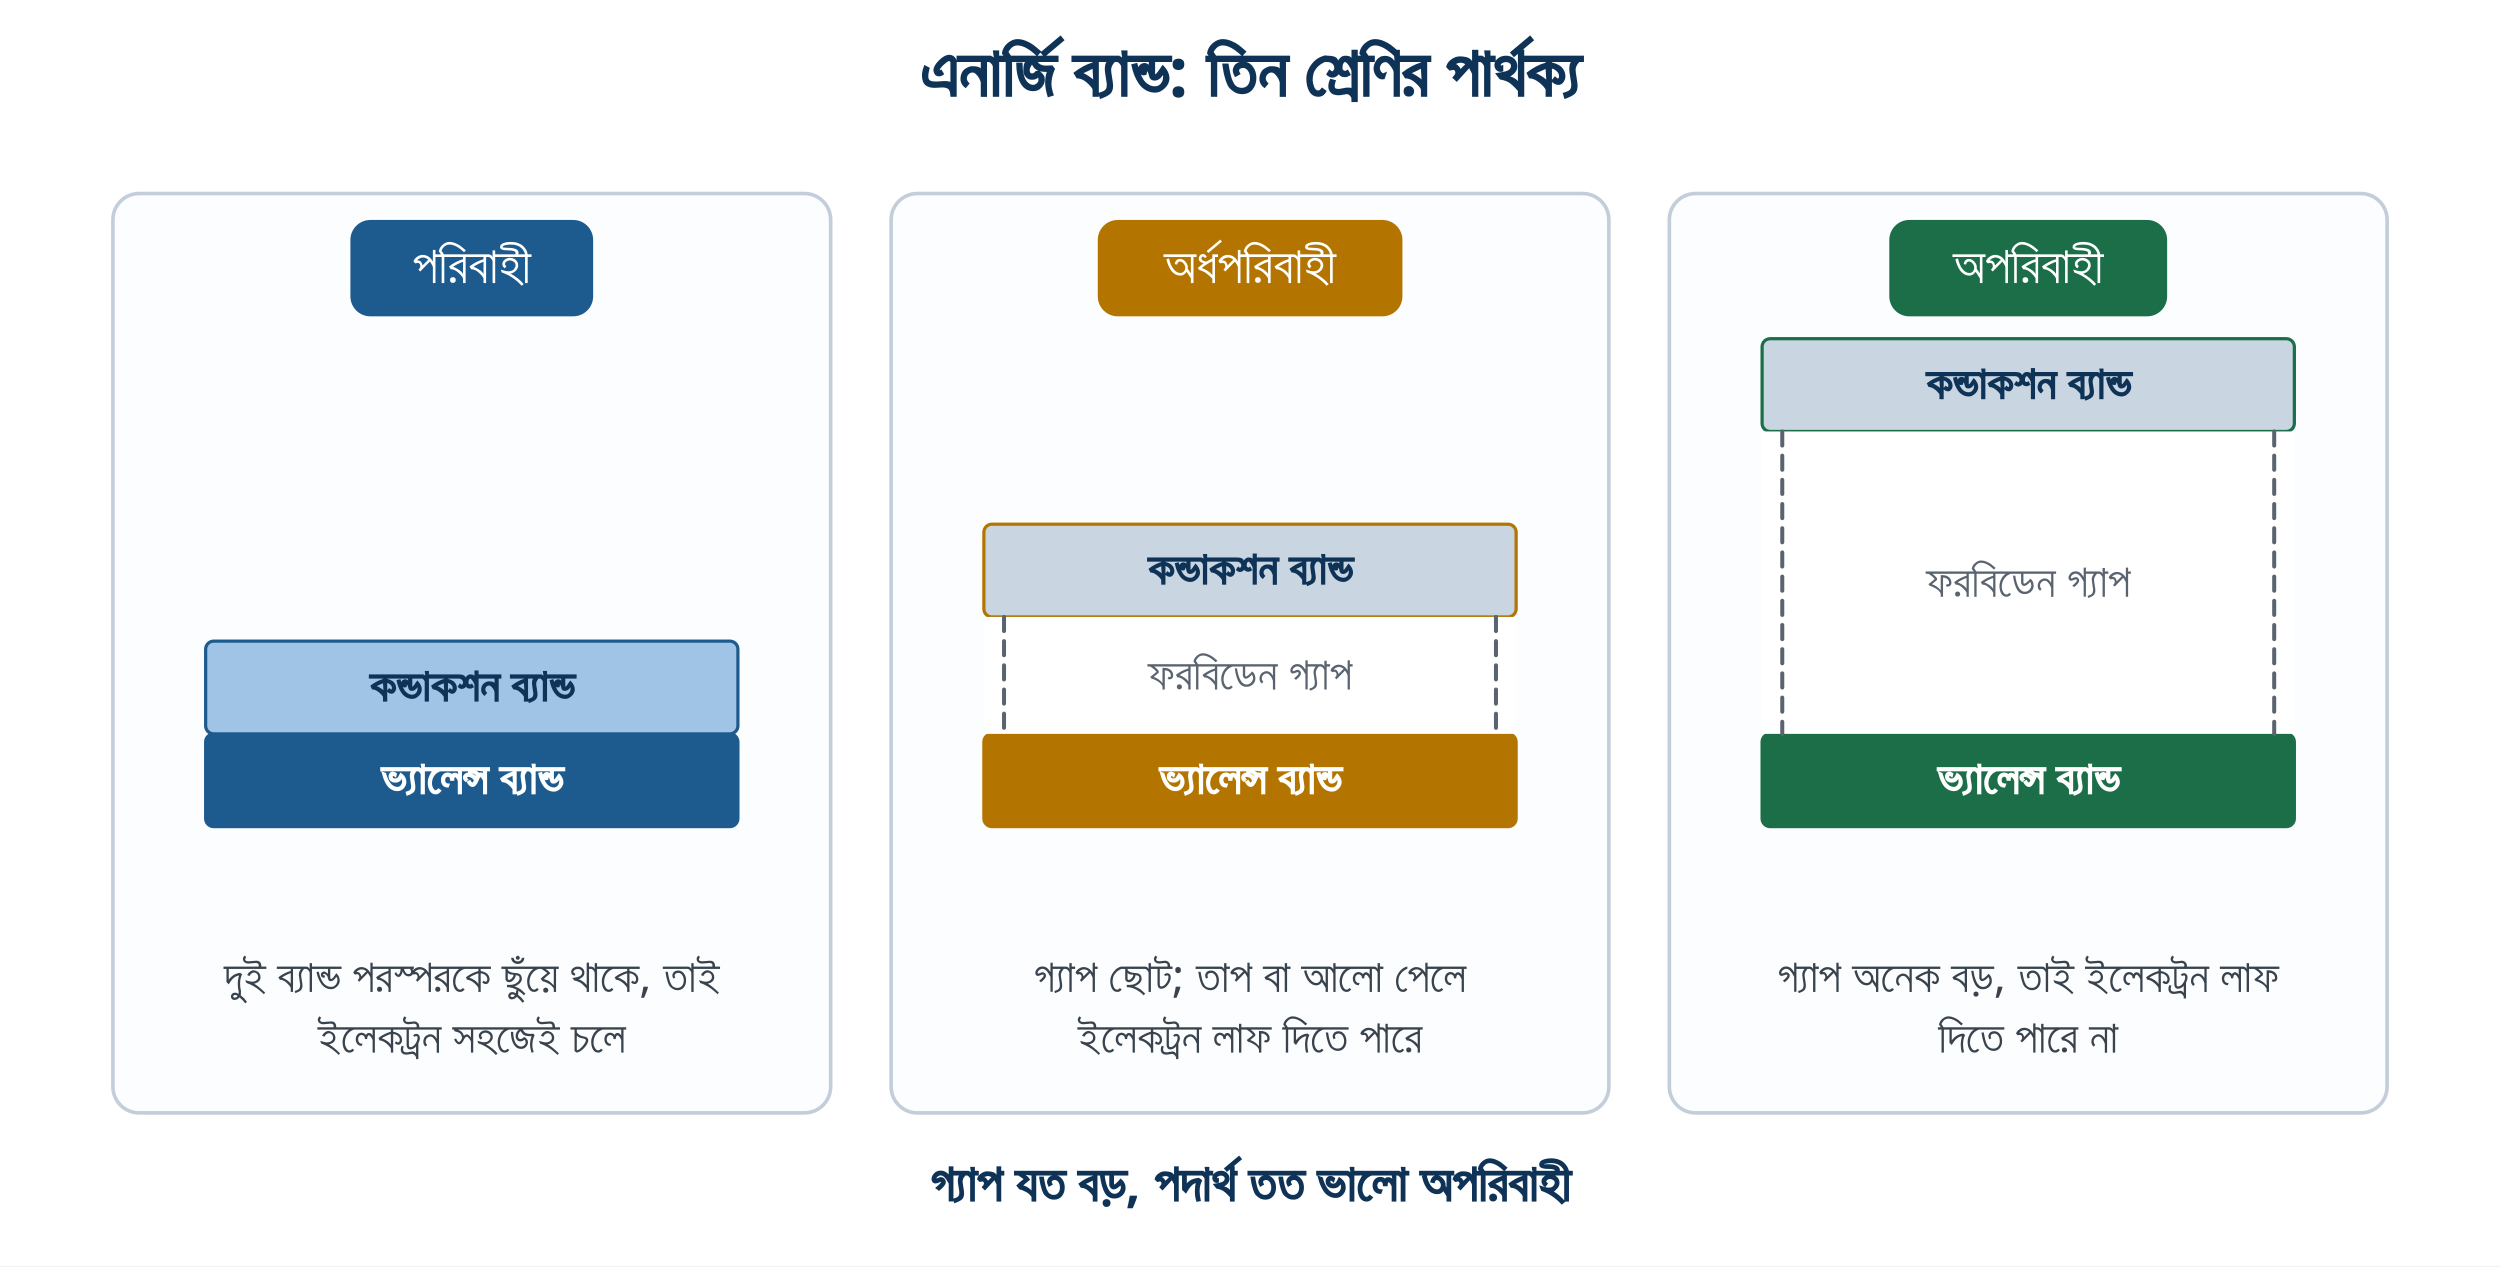
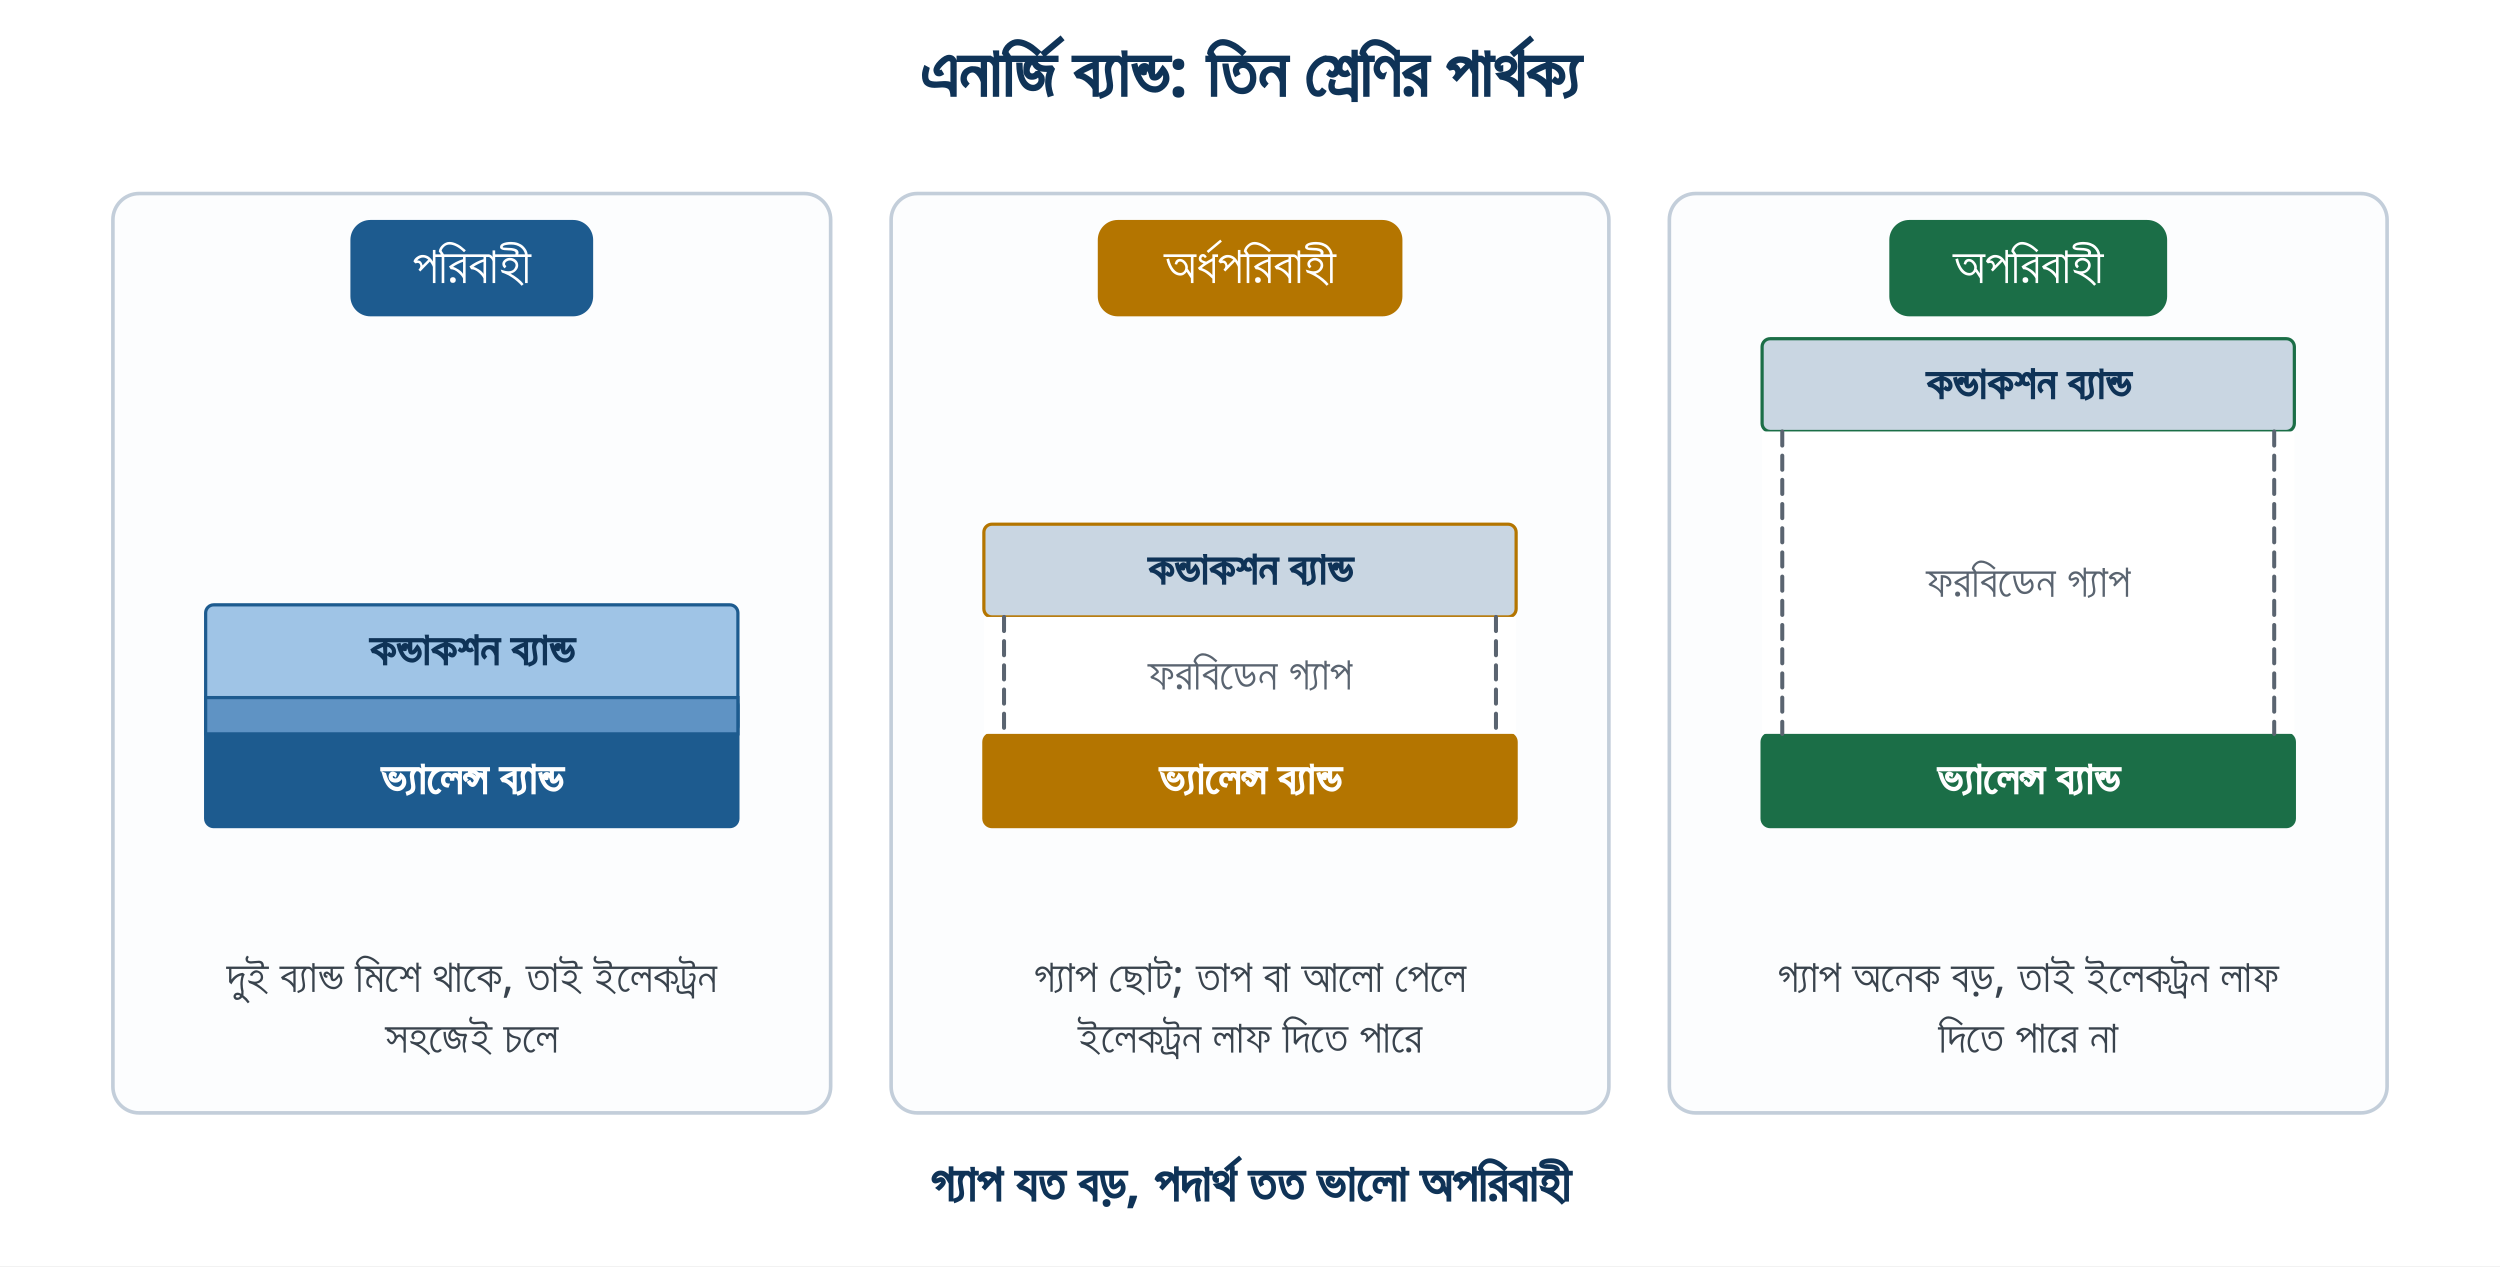
<svg xmlns="http://www.w3.org/2000/svg" width="1240" height="628" viewBox="0 0 1240 628">
  <rect width="1240" height="628" fill="#FFFFFF" />
  <text x="620.0" y="48.0" font-family="Kalpurush" font-size="34" font-weight="700" fill="#0F3357" text-anchor="middle">এনার্জি ব্যান্ড: তিন শ্রেণির পার্থক্য</text>
  <rect x="56.0" y="96.0" width="356.0" height="456.0" rx="13" fill="#FCFDFE" stroke="#C3CEDA" stroke-width="1.8" />
  <rect x="174.7" y="110.0" width="118.6" height="46.0" rx="9" fill="#1D5B8F" stroke="#1D5B8F" stroke-width="1.8" />
  <text x="234.0" y="140.4" font-family="Kalpurush" font-size="25.5" font-weight="600" fill="#FFFFFF" text-anchor="middle">পরিবাহী</text>
-   <rect x="102.0" y="364.0" width="264.0" height="46.0" rx="4" fill="#1D5B8F" stroke="#1D5B8F" stroke-width="1.6" />
+   <rect x="102.0" y="346.0" width="264.0" height="64.0" rx="4" fill="#1D5B8F" stroke="#1D5B8F" stroke-width="1.6" />
  <text x="234.0" y="394.0" font-family="Kalpurush" font-size="22.5" font-weight="700" fill="#FFFFFF" text-anchor="middle">ভ্যালেন্স ব্যান্ড</text>
-   <rect x="102.0" y="318.0" width="264.0" height="46.0" rx="4" fill="#9FC4E6" stroke="#1D5B8F" stroke-width="1.6" />
-   <text x="234.0" y="348.0" font-family="Kalpurush" font-size="22.5" font-weight="700" fill="#0F3357" text-anchor="middle">কন্ডাকশন ব্যান্ড</text>
-   <text x="234.0" y="492.0" font-family="Kalpurush" font-size="22.5" font-weight="400" fill="#39434D" text-anchor="middle">দুই ব্যান্ড পরস্পরকে ছুঁয়ে থাকে, তাই</text>
-   <text x="234.0" y="522.1" font-family="Kalpurush" font-size="22.5" font-weight="400" fill="#39434D" text-anchor="middle">ইলেকট্রন সহজেই চলে</text>
+   <rect x="102.0" y="300.0" width="264.0" height="64.0" rx="4" fill="#9FC4E6" stroke="#1D5B8F" stroke-width="1.6" />
+   <rect x="102.0" y="346.0" width="264.0" height="18.0" rx="0" fill="#5F93C4" stroke="#1D5B8F" stroke-width="1.6" />
+   <text x="234.0" y="330.0" font-family="Kalpurush" font-size="22.5" font-weight="700" fill="#0F3357" text-anchor="middle">কন্ডাকশন ব্যান্ড</text>
+   <text x="234.0" y="492.0" font-family="Kalpurush" font-size="22.5" font-weight="400" fill="#39434D" text-anchor="middle">দুই ব্যান্ড মিশে থাকে, তাই ইলেকট্রন</text>
+   <text x="234.0" y="522.1" font-family="Kalpurush" font-size="22.5" font-weight="400" fill="#39434D" text-anchor="middle">সহজেই চলে</text>
  <rect x="442.0" y="96.0" width="356.0" height="456.0" rx="13" fill="#FCFDFE" stroke="#C3CEDA" stroke-width="1.8" />
  <rect x="545.4" y="110.0" width="149.3" height="46.0" rx="9" fill="#B47500" stroke="#B47500" stroke-width="1.8" />
  <text x="620.0" y="140.4" font-family="Kalpurush" font-size="25.5" font-weight="600" fill="#FFFFFF" text-anchor="middle">অর্ধপরিবাহী</text>
  <rect x="488.0" y="364.0" width="264.0" height="46.0" rx="4" fill="#B47500" stroke="#B47500" stroke-width="1.6" />
  <text x="620.0" y="394.0" font-family="Kalpurush" font-size="22.5" font-weight="700" fill="#FFFFFF" text-anchor="middle">ভ্যালেন্স ব্যান্ড</text>
  <rect x="488.0" y="260.0" width="264.0" height="46.0" rx="4" fill="#C9D6E2" stroke="#B47500" stroke-width="1.6" />
  <text x="620.0" y="290.0" font-family="Kalpurush" font-size="22.5" font-weight="700" fill="#0F3357" text-anchor="middle">কন্ডাকশন ব্যান্ড</text>
  <rect x="488.0" y="306.0" width="264.0" height="58.0" rx="0" fill="#FFFFFF" stroke="none" stroke-width="0" />
  <path d="M 498.0 306 L 498.0 364" fill="none" stroke="#5A6470" stroke-width="2" stroke-linecap="round" stroke-linejoin="round" stroke-dasharray="7 5" />
  <path d="M 742.0 306 L 742.0 364" fill="none" stroke="#5A6470" stroke-width="2" stroke-linecap="round" stroke-linejoin="round" stroke-dasharray="7 5" />
  <text x="620.0" y="342.0" font-family="Kalpurush" font-size="22.5" font-weight="600" fill="#5A6470" text-anchor="middle">ফরবিডেন গ্যাপ</text>
  <text x="620.0" y="492.0" font-family="Kalpurush" font-size="22.5" font-weight="400" fill="#39434D" text-anchor="middle">গ্যাপ ছোট; তাপ বা আলো পেলে</text>
  <text x="620.0" y="522.1" font-family="Kalpurush" font-size="22.5" font-weight="400" fill="#39434D" text-anchor="middle">ইলেকট্রন লাফ দিতে পারে</text>
  <rect x="828.0" y="96.0" width="356.0" height="456.0" rx="13" fill="#FCFDFE" stroke="#C3CEDA" stroke-width="1.8" />
  <rect x="938.0" y="110.0" width="136.0" height="46.0" rx="9" fill="#1B6E47" stroke="#1B6E47" stroke-width="1.8" />
  <text x="1006.0" y="140.4" font-family="Kalpurush" font-size="25.5" font-weight="600" fill="#FFFFFF" text-anchor="middle">অপরিবাহী</text>
  <rect x="874.0" y="364.0" width="264.0" height="46.0" rx="4" fill="#1B6E47" stroke="#1B6E47" stroke-width="1.6" />
  <text x="1006.0" y="394.0" font-family="Kalpurush" font-size="22.5" font-weight="700" fill="#FFFFFF" text-anchor="middle">ভ্যালেন্স ব্যান্ড</text>
  <rect x="874.0" y="168.0" width="264.0" height="46.0" rx="4" fill="#C9D6E2" stroke="#1B6E47" stroke-width="1.6" />
  <text x="1006.0" y="198.0" font-family="Kalpurush" font-size="22.5" font-weight="700" fill="#0F3357" text-anchor="middle">কন্ডাকশন ব্যান্ড</text>
  <rect x="874.0" y="214.0" width="264.0" height="150.0" rx="0" fill="#FFFFFF" stroke="none" stroke-width="0" />
  <path d="M 884.0 214 L 884.0 364" fill="none" stroke="#5A6470" stroke-width="2" stroke-linecap="round" stroke-linejoin="round" stroke-dasharray="7 5" />
  <path d="M 1128.0 214 L 1128.0 364" fill="none" stroke="#5A6470" stroke-width="2" stroke-linecap="round" stroke-linejoin="round" stroke-dasharray="7 5" />
  <text x="1006.0" y="296.0" font-family="Kalpurush" font-size="22.5" font-weight="600" fill="#5A6470" text-anchor="middle">ফরবিডেন গ্যাপ</text>
  <text x="1006.0" y="492.0" font-family="Kalpurush" font-size="22.5" font-weight="400" fill="#39434D" text-anchor="middle">গ্যাপ অনেক বড়, তাই ইলেকট্রন লাফ</text>
  <text x="1006.0" y="522.1" font-family="Kalpurush" font-size="22.5" font-weight="400" fill="#39434D" text-anchor="middle">দিতে পারে না</text>
  <text x="620.0" y="596.0" font-family="Kalpurush" font-size="25.5" font-weight="700" fill="#0F3357" text-anchor="middle">গ্যাপ যত বড়, পদার্থ তত ভালো অপরিবাহী</text>
</svg>
